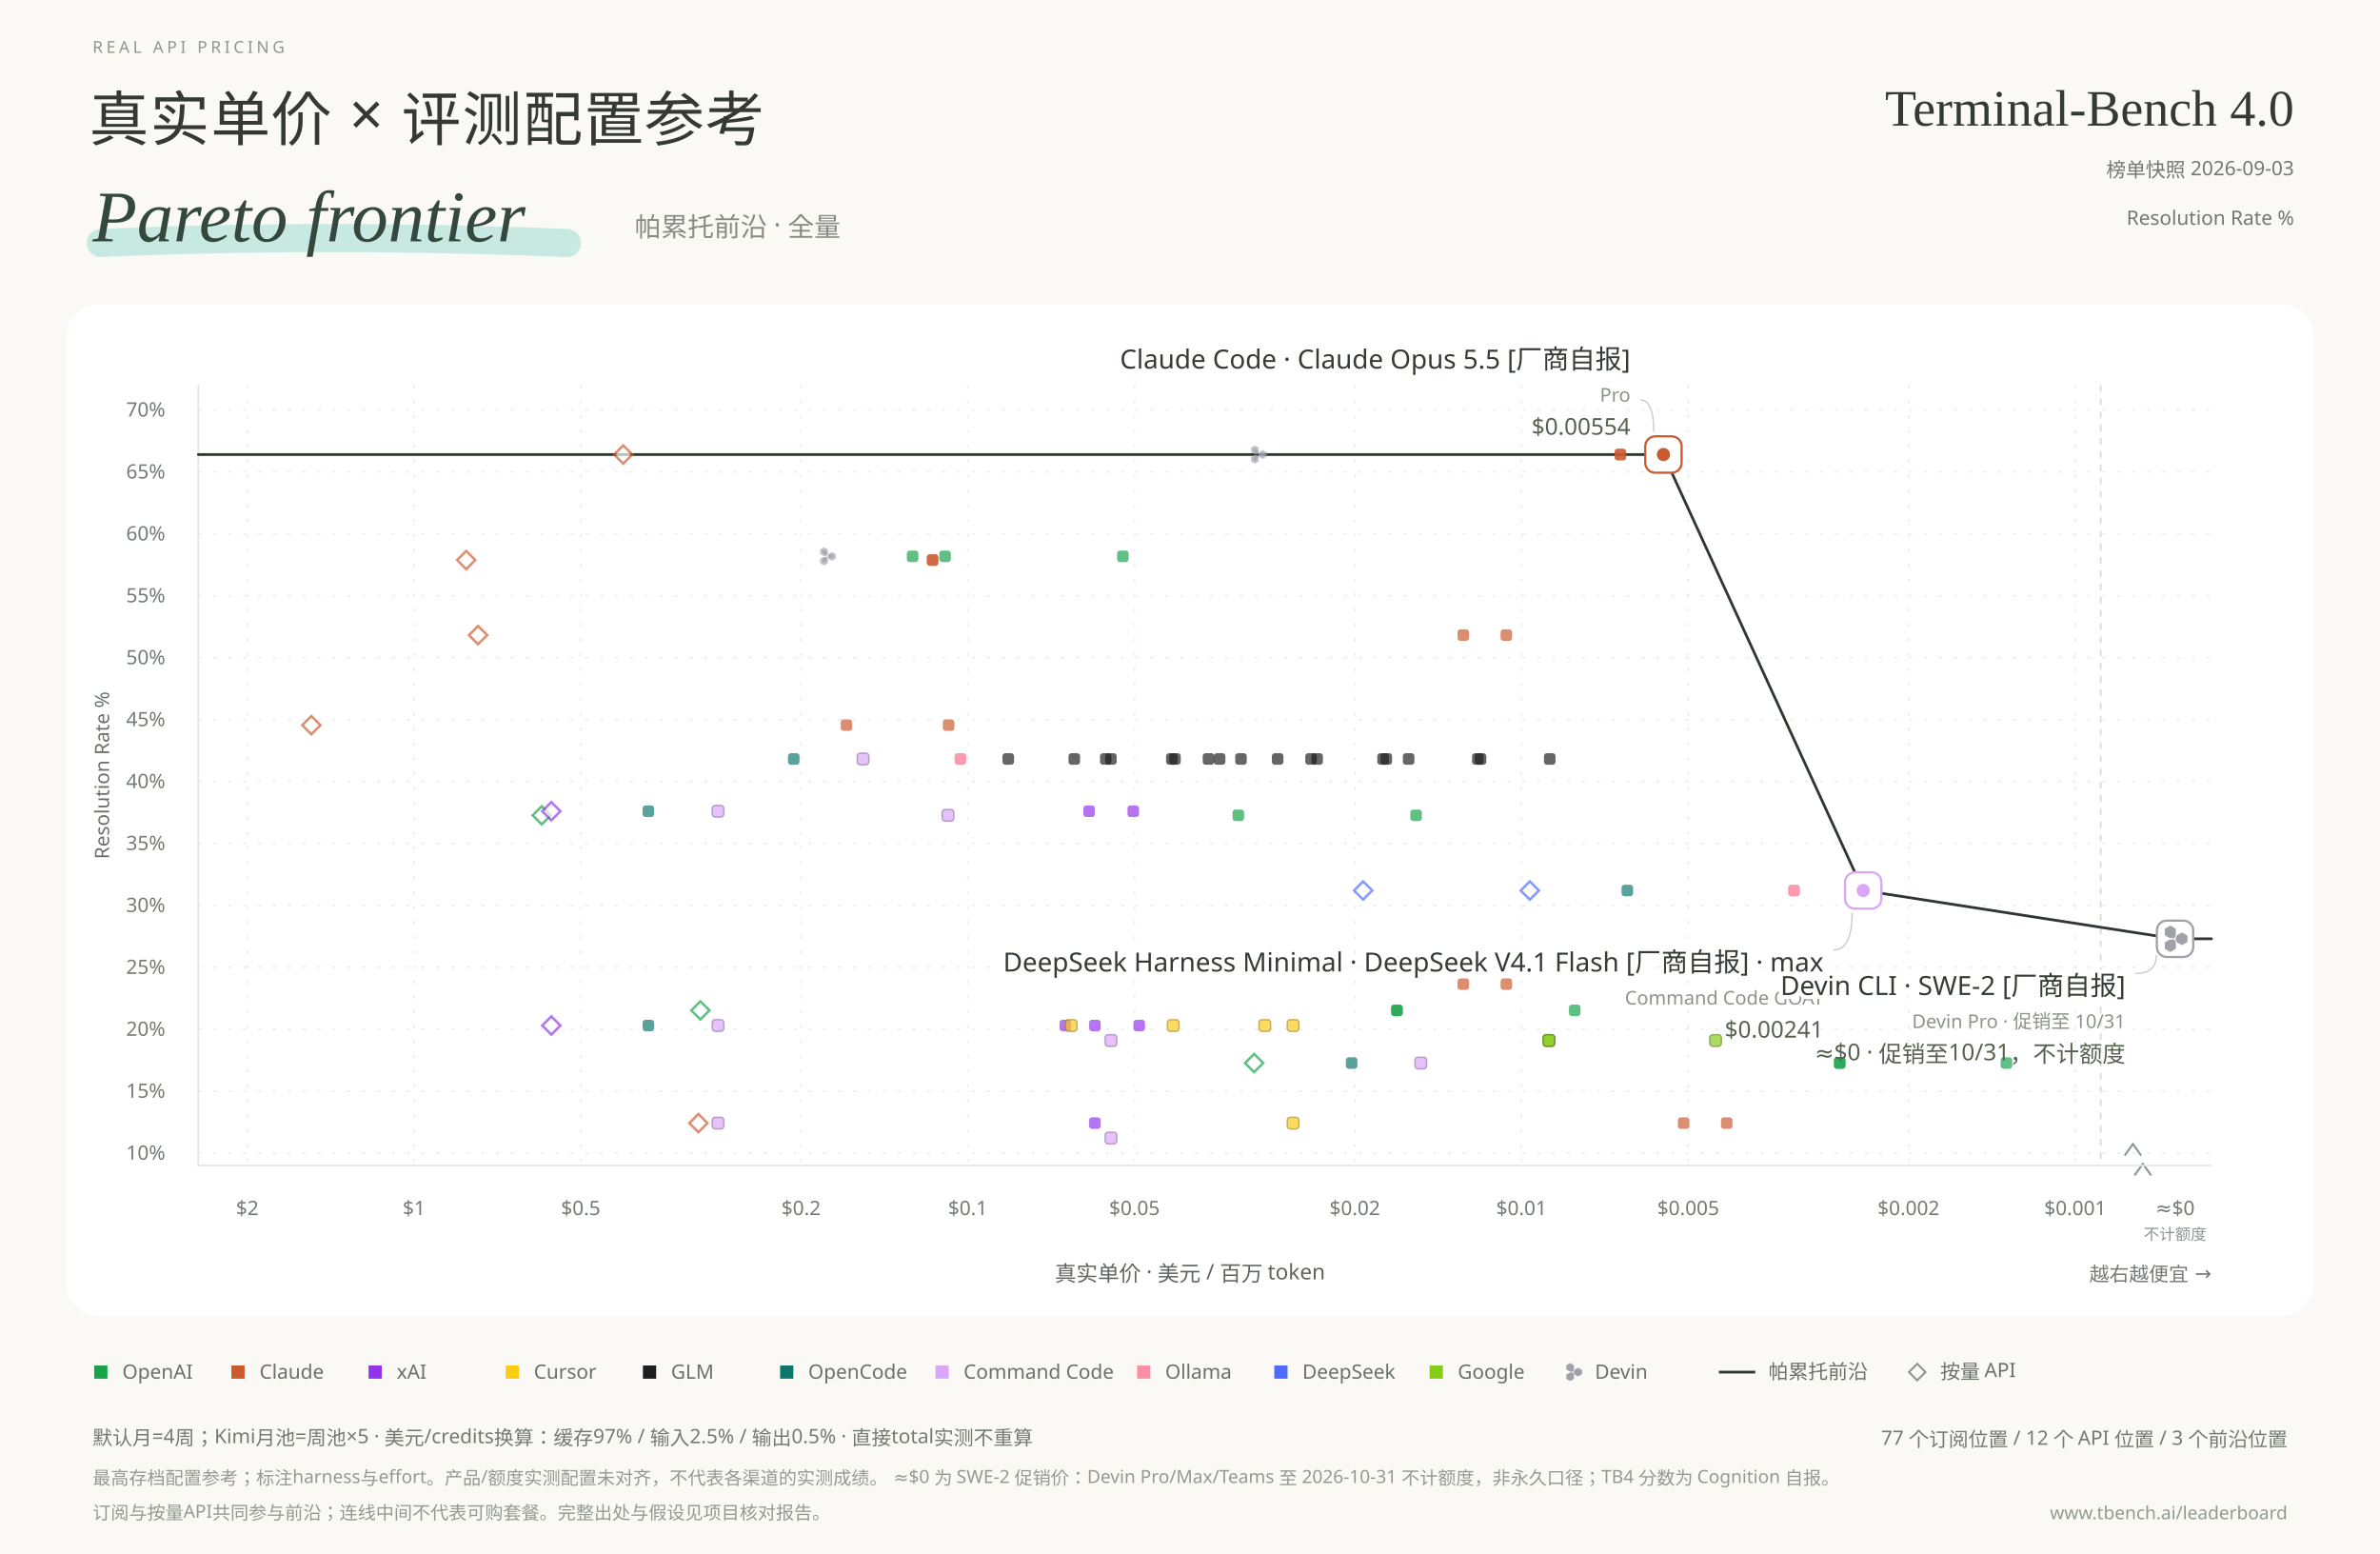
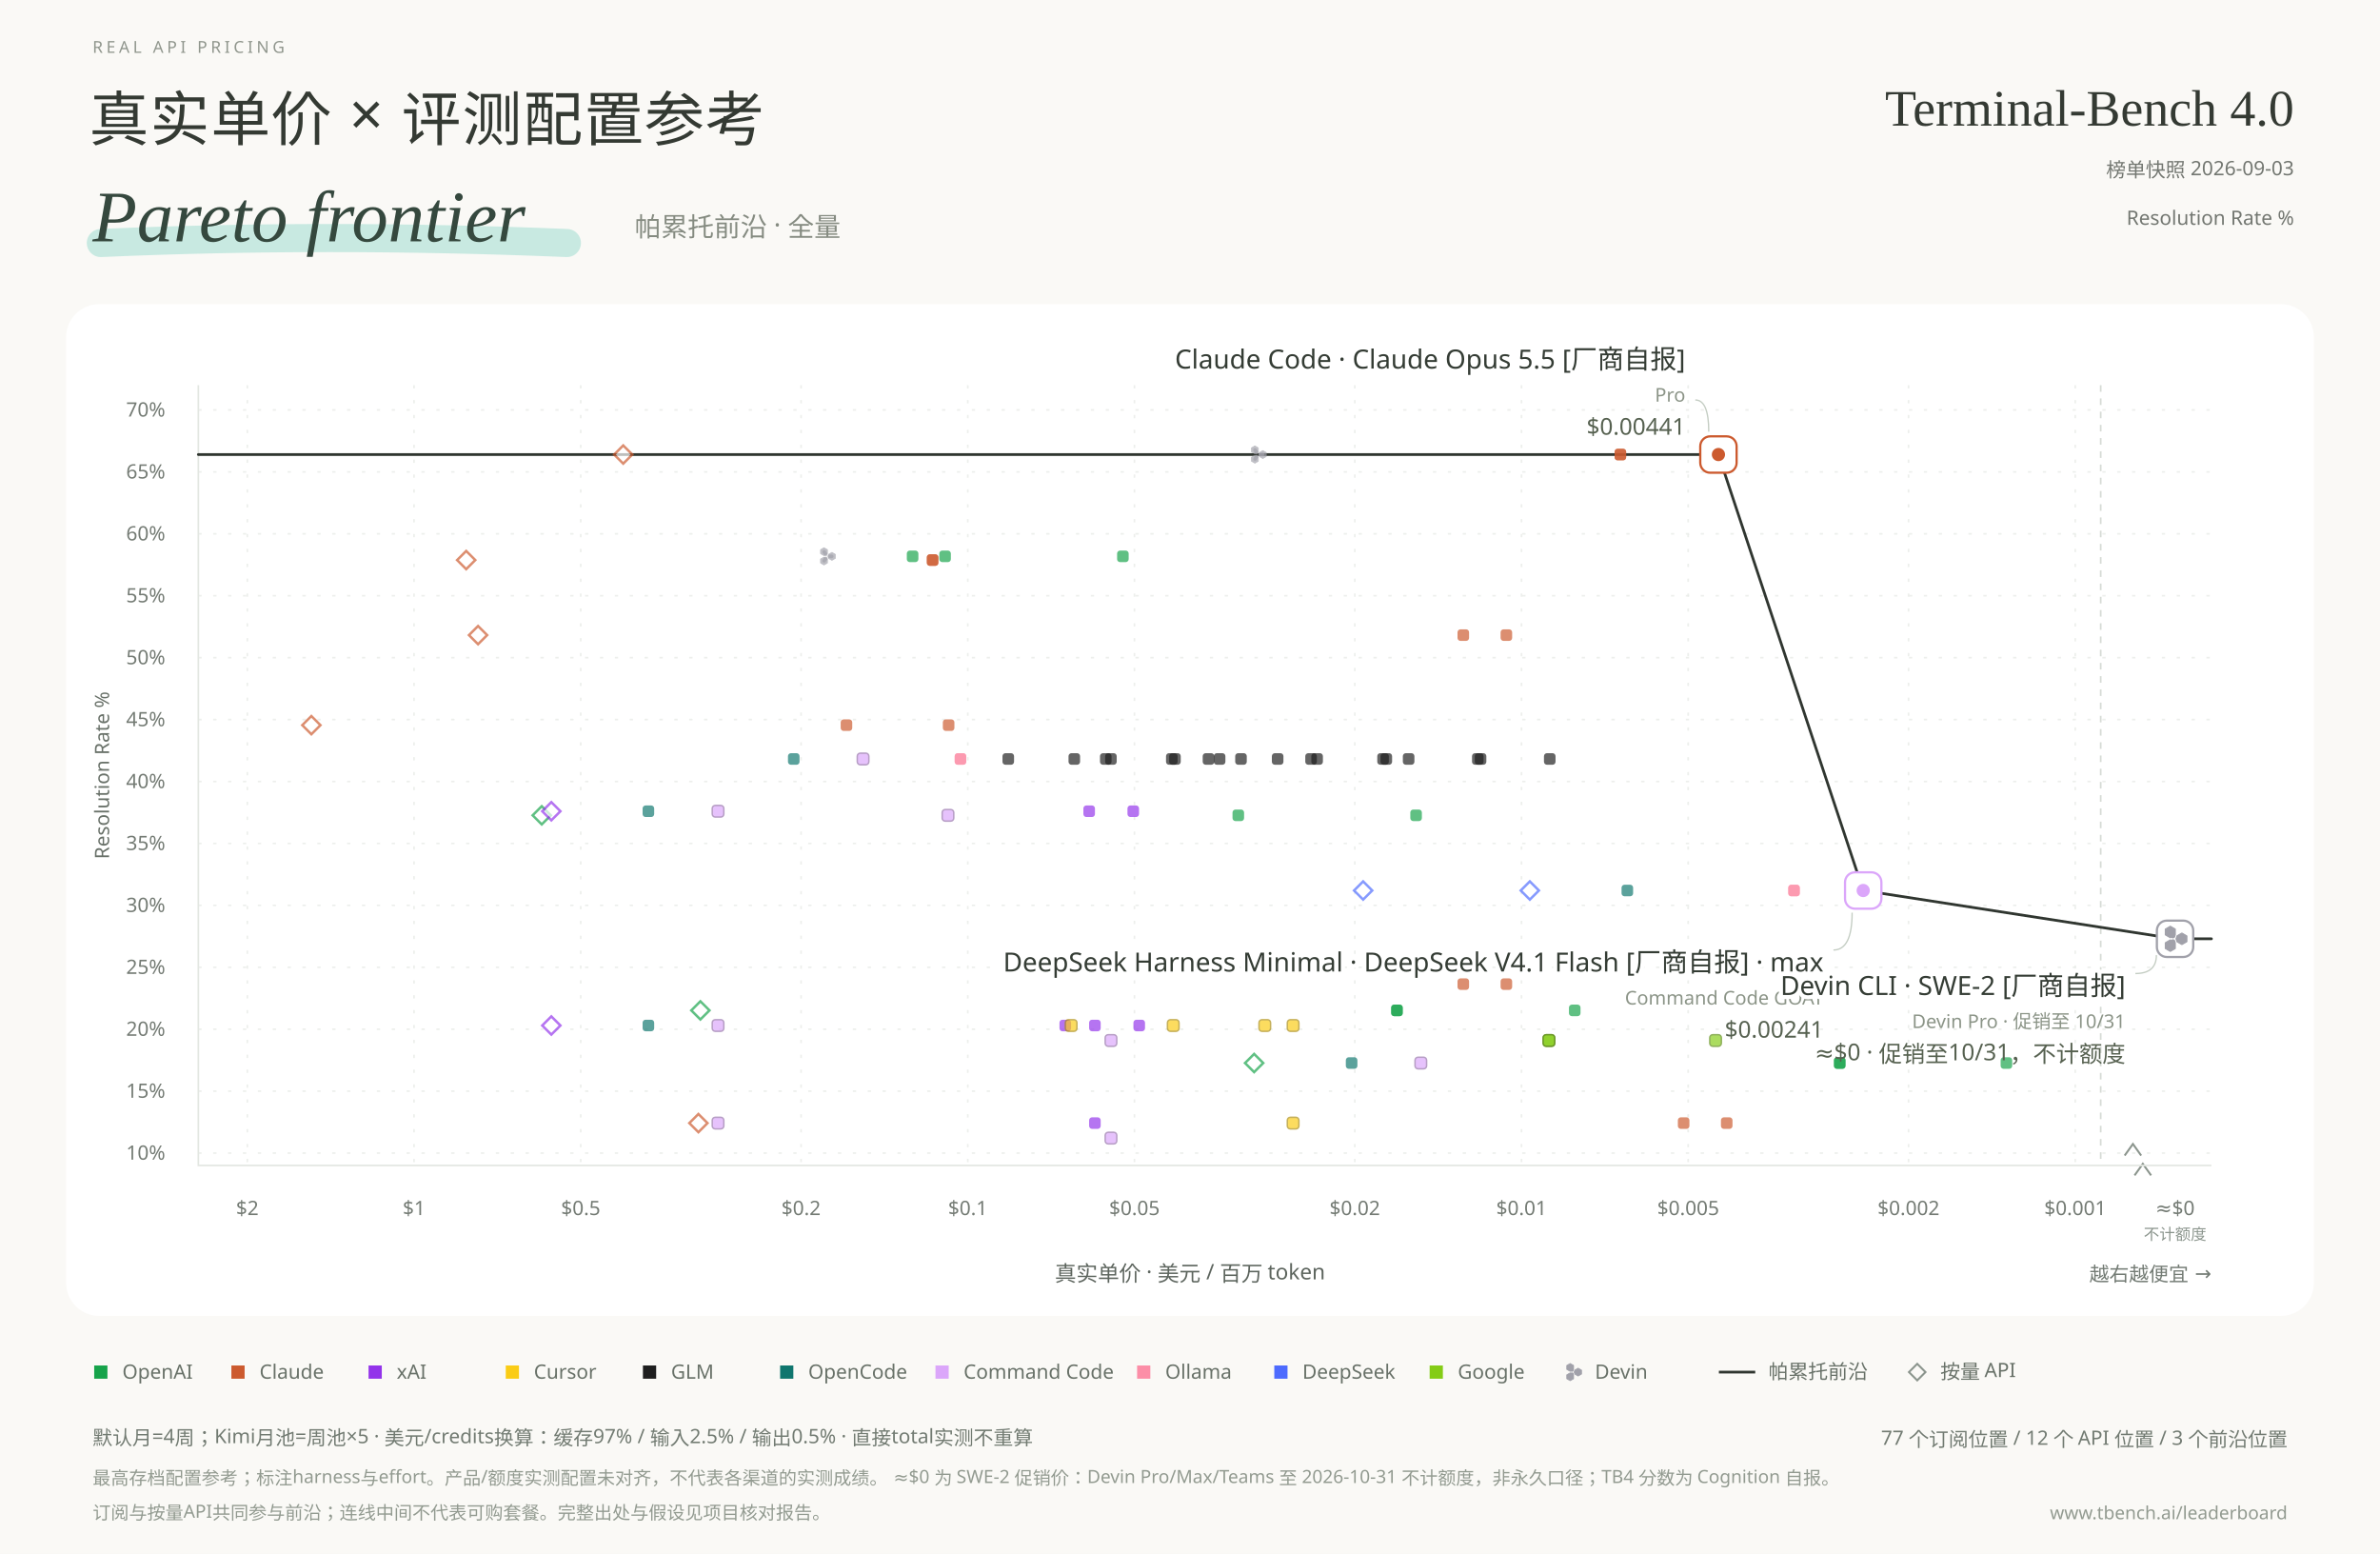
<svg xmlns="http://www.w3.org/2000/svg" width="1440" height="940" viewBox="0 0 1440 940" role="img" aria-labelledby="title desc">
  <style>text{font-family:"Microsoft YaHei","Segoe UI",sans-serif} .serif{font-family:"Times New Roman",serif} .number{font-family:"Segoe UI",sans-serif;font-variant-numeric:tabular-nums} .label-name{paint-order:stroke;stroke:#fff;stroke-width:5px;stroke-linejoin:round} .point:hover{opacity:1}</style>
  <rect width="1440" height="940" fill="#FAF9F6" />
  <text x="56.000" y="32.000" font-size="10" fill="#90968D" text-anchor="start" font-weight="400" letter-spacing="2.1">REAL API PRICING</text>
  <text x="54.000" y="85.000" font-size="36" fill="#343A33" text-anchor="start" font-weight="300" letter-spacing=".8">真实单价 × 评测配置参考</text>
  <path d="M61 147 Q197 141 343 147" stroke="#9FDDD0" stroke-width="17" stroke-linecap="round" opacity=".55" fill="none" />
  <text x="56.000" y="146.000" font-size="44" fill="#35483E" text-anchor="start" font-weight="400" class="serif" font-style="italic">Pareto frontier</text>
  <text x="384.000" y="143.000" font-size="16" fill="#858B81" text-anchor="start" font-weight="300">帕累托前沿 · 全量</text>
  <text x="1388.000" y="76.000" font-size="31" fill="#343A33" text-anchor="end" font-weight="400" class="serif">Terminal-Bench 4.0</text>
  <text x="1388.000" y="107.000" font-size="12" fill="#737771" text-anchor="end" font-weight="400">榜单快照  2026-09-03</text>
  <text x="1388.000" y="136.000" font-size="12" fill="#737771" text-anchor="end" font-weight="400">Resolution Rate %</text>
  <rect x="40" y="184" width="1360" height="612" rx="20" fill="#FFFFFF" />
  <path d="M1255.610 233V705" stroke="#E8EBE7" stroke-dasharray="2 7" opacity=".8" />
  <text x="1255.610" y="735.000" font-size="12" fill="#747B74" text-anchor="middle" font-weight="400" class="number">$0.001</text>
  <path d="M1154.754 233V705" stroke="#E8EBE7" stroke-dasharray="2 7" opacity=".8" />
  <text x="1154.754" y="735.000" font-size="12" fill="#747B74" text-anchor="middle" font-weight="400" class="number">$0.002</text>
  <path d="M1021.430 233V705" stroke="#E8EBE7" stroke-dasharray="2 7" opacity=".8" />
  <text x="1021.430" y="735.000" font-size="12" fill="#747B74" text-anchor="middle" font-weight="400" class="number">$0.005</text>
  <path d="M920.574 233V705" stroke="#E8EBE7" stroke-dasharray="2 7" opacity=".8" />
  <text x="920.574" y="735.000" font-size="12" fill="#747B74" text-anchor="middle" font-weight="400" class="number">$0.01</text>
  <path d="M819.719 233V705" stroke="#E8EBE7" stroke-dasharray="2 7" opacity=".8" />
  <text x="819.719" y="735.000" font-size="12" fill="#747B74" text-anchor="middle" font-weight="400" class="number">$0.02</text>
  <path d="M686.395 233V705" stroke="#E8EBE7" stroke-dasharray="2 7" opacity=".8" />
  <text x="686.395" y="735.000" font-size="12" fill="#747B74" text-anchor="middle" font-weight="400" class="number">$0.05</text>
  <path d="M585.539 233V705" stroke="#E8EBE7" stroke-dasharray="2 7" opacity=".8" />
  <text x="585.539" y="735.000" font-size="12" fill="#747B74" text-anchor="middle" font-weight="400" class="number">$0.1</text>
  <path d="M484.683 233V705" stroke="#E8EBE7" stroke-dasharray="2 7" opacity=".8" />
  <text x="484.683" y="735.000" font-size="12" fill="#747B74" text-anchor="middle" font-weight="400" class="number">$0.2</text>
  <path d="M351.359 233V705" stroke="#E8EBE7" stroke-dasharray="2 7" opacity=".8" />
  <text x="351.359" y="735.000" font-size="12" fill="#747B74" text-anchor="middle" font-weight="400" class="number">$0.5</text>
  <path d="M250.503 233V705" stroke="#E8EBE7" stroke-dasharray="2 7" opacity=".8" />
  <text x="250.503" y="735.000" font-size="12" fill="#747B74" text-anchor="middle" font-weight="400" class="number">$1</text>
  <path d="M149.647 233V705" stroke="#E8EBE7" stroke-dasharray="2 7" opacity=".8" />
  <text x="149.647" y="735.000" font-size="12" fill="#747B74" text-anchor="middle" font-weight="400" class="number">$2</text>
  <path d="M1271.010 233V705" stroke="#D6DBD5" stroke-dasharray="4 4" />
  <path d="M1285.505 699l5 -7 5 7M1291.505 711l5 -7 5 7" stroke="#8B958D" stroke-width="1.2" fill="none" />
  <text x="1316.000" y="735.000" font-size="12" fill="#747B74" text-anchor="middle" font-weight="400" class="number">≈$0</text>
  <text x="1316.000" y="750.000" font-size="9.5" fill="#8B958D" text-anchor="middle" font-weight="400">不计额度</text>
  <path d="M120 697.508H1338" stroke="#E8EBE7" stroke-dasharray="2 7" opacity=".8" />
  <text x="100.000" y="701.508" font-size="12" fill="#747B74" text-anchor="end" font-weight="400" class="number">10%</text>
  <path d="M120 660.048H1338" stroke="#E8EBE7" stroke-dasharray="2 7" opacity=".8" />
  <text x="100.000" y="664.048" font-size="12" fill="#747B74" text-anchor="end" font-weight="400" class="number">15%</text>
  <path d="M120 622.587H1338" stroke="#E8EBE7" stroke-dasharray="2 7" opacity=".8" />
  <text x="100.000" y="626.587" font-size="12" fill="#747B74" text-anchor="end" font-weight="400" class="number">20%</text>
  <path d="M120 585.127H1338" stroke="#E8EBE7" stroke-dasharray="2 7" opacity=".8" />
  <text x="100.000" y="589.127" font-size="12" fill="#747B74" text-anchor="end" font-weight="400" class="number">25%</text>
  <path d="M120 547.667H1338" stroke="#E8EBE7" stroke-dasharray="2 7" opacity=".8" />
  <text x="100.000" y="551.667" font-size="12" fill="#747B74" text-anchor="end" font-weight="400" class="number">30%</text>
  <path d="M120 510.206H1338" stroke="#E8EBE7" stroke-dasharray="2 7" opacity=".8" />
  <text x="100.000" y="514.206" font-size="12" fill="#747B74" text-anchor="end" font-weight="400" class="number">35%</text>
  <path d="M120 472.746H1338" stroke="#E8EBE7" stroke-dasharray="2 7" opacity=".8" />
  <text x="100.000" y="476.746" font-size="12" fill="#747B74" text-anchor="end" font-weight="400" class="number">40%</text>
  <path d="M120 435.286H1338" stroke="#E8EBE7" stroke-dasharray="2 7" opacity=".8" />
  <text x="100.000" y="439.286" font-size="12" fill="#747B74" text-anchor="end" font-weight="400" class="number">45%</text>
  <path d="M120 397.825H1338" stroke="#E8EBE7" stroke-dasharray="2 7" opacity=".8" />
  <text x="100.000" y="401.825" font-size="12" fill="#747B74" text-anchor="end" font-weight="400" class="number">50%</text>
  <path d="M120 360.365H1338" stroke="#E8EBE7" stroke-dasharray="2 7" opacity=".8" />
  <text x="100.000" y="364.365" font-size="12" fill="#747B74" text-anchor="end" font-weight="400" class="number">55%</text>
  <path d="M120 322.905H1338" stroke="#E8EBE7" stroke-dasharray="2 7" opacity=".8" />
  <text x="100.000" y="326.905" font-size="12" fill="#747B74" text-anchor="end" font-weight="400" class="number">60%</text>
  <path d="M120 285.444H1338" stroke="#E8EBE7" stroke-dasharray="2 7" opacity=".8" />
  <text x="100.000" y="289.444" font-size="12" fill="#747B74" text-anchor="end" font-weight="400" class="number">65%</text>
  <path d="M120 247.984H1338" stroke="#E8EBE7" stroke-dasharray="2 7" opacity=".8" />
  <text x="100.000" y="251.984" font-size="12" fill="#747B74" text-anchor="end" font-weight="400" class="number">70%</text>
  <path d="M120 233V705H1338" fill="none" stroke="#E3E7E2" />
  <text x="66.000" y="469.000" font-size="12" fill="#697169" text-anchor="middle" font-weight="400" transform="rotate(-90 66 469.0)">Resolution Rate %</text>
  <text x="720.000" y="775.000" font-size="13" fill="#5D655E" text-anchor="middle" font-weight="400">真实单价 · 美元 / 百万 token</text>
  <text x="1338.000" y="775.000" font-size="12" fill="#737B74" text-anchor="end" font-weight="400">越右越便宜 →</text>
-   <path id="frontier" d="M120.000,274.956 L1006.459,274.956 L1127.320,538.676 L1316.000,567.895 L1338.000,567.895" fill="none" stroke="#303630" stroke-width="1.65" stroke-linecap="round" stroke-linejoin="round" />
+   <path id="frontier" d="M120.000,274.956 L1039.727,274.956 L1127.320,538.676 L1316.000,567.895 L1338.000,567.895" fill="none" stroke="#303630" stroke-width="1.65" stroke-linecap="round" stroke-linejoin="round" />
  <g class="point" data-billing="subscription" data-frontier="false" data-price="0.032467532" data-score="37.27" data-x="749.221" data-y="493.199" transform="translate(749.221 493.199)">
    <rect x="-3.5" y="-3.5" width="7" height="7" rx="1.8" fill="#16A34A" opacity=".68" />
  </g>
  <g class="point" data-billing="subscription" data-frontier="false" data-price="0.015501473" data-score="37.27" data-x="856.793" data-y="493.199" transform="translate(856.793 493.199)">
    <rect x="-3.5" y="-3.5" width="7" height="7" rx="1.8" fill="#16A34A" opacity=".68" />
  </g>
  <g class="point" data-billing="subscription" data-frontier="false" data-price="0.0026627613" data-score="17.27" data-x="1113.109" data-y="643.041" transform="translate(1113.109 643.041)">
    <rect x="-3.5" y="-3.5" width="7" height="7" rx="1.8" fill="#16A34A" opacity=".68" />
  </g>
  <g class="point" data-billing="subscription" data-frontier="false" data-price="0.0026626904" data-score="17.27" data-x="1113.112" data-y="643.041" transform="translate(1113.112 643.041)">
    <rect x="-3.5" y="-3.5" width="7" height="7" rx="1.8" fill="#16A34A" opacity=".68" />
  </g>
  <g class="point" data-billing="subscription" data-frontier="false" data-price="0.0013313629" data-score="17.27" data-x="1213.966" data-y="643.041" transform="translate(1213.966 643.041)">
    <rect x="-3.5" y="-3.5" width="7" height="7" rx="1.8" fill="#16A34A" opacity=".68" />
  </g>
  <g class="point" data-billing="subscription" data-frontier="false" data-price="0.12578616" data-score="58.18" data-x="552.158" data-y="336.540" transform="translate(552.158 336.540)">
    <rect x="-3.5" y="-3.5" width="7" height="7" rx="1.8" fill="#16A34A" opacity=".68" />
  </g>
  <g class="point" data-billing="subscription" data-frontier="false" data-price="0.052465897" data-score="58.18" data-x="679.390" data-y="336.540" transform="translate(679.390 336.540)">
    <rect x="-3.5" y="-3.5" width="7" height="7" rx="1.8" fill="#16A34A" opacity=".68" />
  </g>
  <g class="point" data-billing="subscription" data-frontier="false" data-price="0.1793722" data-score="58.18" data-x="500.522" data-y="336.540" transform="translate(500.522 336.540)">
    <path d="M0.11,-1.63 L-1.97,-0.43 L-4.05,-1.63 L-4.05,-4.03 L-1.97,-5.23 L0.11,-4.03Z M0.11,4.03 L-1.97,5.23 L-4.05,4.03 L-4.05,1.63 L-1.97,0.43 L0.11,1.63Z M4.91,1.20 L2.83,2.40 L0.75,1.20 L0.75,-1.20 L2.83,-2.40 L4.91,-1.20Z" fill="#A1A1AA" opacity="0.68" stroke="#A1A1AA" stroke-width="0.43" stroke-linejoin="round" />
    <path d="M-0.89,-1.27 L-1.87,-2.69 M-0.89,1.27 L-1.87,2.69 M1.27,0.00 L2.69,0.00" stroke="#A1A1AA" stroke-width="2.16" stroke-linecap="round" opacity="0.68" fill="none" />
  </g>
  <g class="point" data-billing="subscription" data-frontier="false" data-price="0.029895366" data-score="66.4" data-x="761.230" data-y="274.956" transform="translate(761.230 274.956)">
    <path d="M0.11,-1.63 L-1.97,-0.43 L-4.05,-1.63 L-4.05,-4.03 L-1.97,-5.23 L0.11,-4.03Z M0.11,4.03 L-1.97,5.23 L-4.05,4.03 L-4.05,1.63 L-1.97,0.43 L0.11,1.63Z M4.91,1.20 L2.83,2.40 L0.75,1.20 L0.75,-1.20 L2.83,-2.40 L4.91,-1.20Z" fill="#A1A1AA" opacity="0.68" stroke="#A1A1AA" stroke-width="0.43" stroke-linejoin="round" />
    <path d="M-0.89,-1.27 L-1.87,-2.69 M-0.89,1.27 L-1.87,2.69 M1.27,0.00 L2.69,0.00" stroke="#A1A1AA" stroke-width="2.16" stroke-linecap="round" opacity="0.68" fill="none" />
  </g>
  <g class="point" data-billing="subscription" data-frontier="false" data-price="0.0089201249" data-score="19.09" data-x="937.202" data-y="629.405" transform="translate(937.202 629.405)">
    <rect x="-3.5" y="-3.5" width="7" height="7" rx="1.8" fill="#84CC16" opacity=".68" stroke="#5A8B0F" stroke-width=".9" />
  </g>
  <g class="point" data-billing="subscription" data-frontier="false" data-price="0.0089236948" data-score="19.09" data-x="937.144" data-y="629.405" transform="translate(937.144 629.405)">
    <rect x="-3.5" y="-3.5" width="7" height="7" rx="1.8" fill="#84CC16" opacity=".68" stroke="#5A8B0F" stroke-width=".9" />
  </g>
  <g class="point" data-billing="subscription" data-frontier="false" data-price="0.0044620705" data-score="19.09" data-x="1037.992" data-y="629.405" transform="translate(1037.992 629.405)">
    <rect x="-3.5" y="-3.5" width="7" height="7" rx="1.8" fill="#84CC16" opacity=".68" stroke="#5A8B0F" stroke-width=".9" />
  </g>
  <g class="point" data-billing="subscription" data-frontier="false" data-price="0.010649627" data-score="51.82" data-x="911.416" data-y="384.190" transform="translate(911.416 384.190)">
    <rect x="-3.5" y="-3.5" width="7" height="7" rx="1.8" fill="#CC5A2E" opacity=".68" />
  </g>
  <g class="point" data-billing="subscription" data-frontier="false" data-price="0.012738854" data-score="51.82" data-x="885.352" data-y="384.190" transform="translate(885.352 384.190)">
    <rect x="-3.5" y="-3.5" width="7" height="7" rx="1.8" fill="#CC5A2E" opacity=".68" />
  </g>
  <g class="point" data-billing="subscription" data-frontier="false" data-price="0.11574074" data-score="57.88" data-x="564.269" data-y="338.788" transform="translate(564.269 338.788)">
    <rect x="-3.5" y="-3.5" width="7" height="7" rx="1.8" fill="#CC5A2E" opacity=".68" />
  </g>
  <g class="point" data-billing="subscription" data-frontier="false" data-price="0.0066291018" data-score="66.4" data-x="980.393" data-y="274.956" transform="translate(980.393 274.956)">
    <rect x="-3.5" y="-3.5" width="7" height="7" rx="1.8" fill="#CC5A2E" opacity=".68" />
  </g>
+   <g class="point" data-billing="subscription" data-frontier="true" data-price="0.0044091711" data-score="66.4" data-x="1039.727" data-y="274.956" transform="translate(1039.727 274.956)">
+     <rect x="-11" y="-11" width="22" height="22" rx="6" fill="#FFF" stroke="#CC5A2E" stroke-width="1.35" />
+     <circle r="4" fill="#CC5A2E" />
+   </g>
  <g class="point" data-billing="subscription" data-frontier="false" data-price="0.058939096" data-score="20.3" data-x="662.462" data-y="620.340" transform="translate(662.462 620.340)">
    <rect x="-3.5" y="-3.5" width="7" height="7" rx="1.8" fill="#9333EA" opacity=".68" />
  </g>
  <g class="point" data-billing="subscription" data-frontier="false" data-price="0.049019608" data-score="20.3" data-x="689.276" data-y="620.340" transform="translate(689.276 620.340)">
    <rect x="-3.5" y="-3.5" width="7" height="7" rx="1.8" fill="#9333EA" opacity=".68" />
  </g>
  <g class="point" data-billing="subscription" data-frontier="false" data-price="0.066666667" data-score="20.3" data-x="644.536" data-y="620.340" transform="translate(644.536 620.340)">
    <rect x="-3.5" y="-3.5" width="7" height="7" rx="1.8" fill="#9333EA" opacity=".68" />
  </g>
  <g class="point" data-billing="subscription" data-frontier="false" data-price="0.060362173" data-score="37.6" data-x="658.990" data-y="490.727" transform="translate(658.990 490.727)">
    <rect x="-3.5" y="-3.5" width="7" height="7" rx="1.8" fill="#9333EA" opacity=".68" />
  </g>
  <g class="point" data-billing="subscription" data-frontier="false" data-price="0.050251256" data-score="37.6" data-x="685.665" data-y="490.727" transform="translate(685.665 490.727)">
    <rect x="-3.5" y="-3.5" width="7" height="7" rx="1.8" fill="#9333EA" opacity=".68" />
  </g>
  <g class="point" data-billing="subscription" data-frontier="false" data-price="0.025849813" data-score="20.3" data-x="782.386" data-y="620.340" transform="translate(782.386 620.340)">
    <rect x="-3.5" y="-3.5" width="7" height="7" rx="1.8" fill="#FACC15" opacity=".68" stroke="#AA8B0E" stroke-width=".9" />
  </g>
  <g class="point" data-billing="subscription" data-frontier="false" data-price="0.065061809" data-score="20.3" data-x="648.081" data-y="620.340" transform="translate(648.081 620.340)">
    <rect x="-3.5" y="-3.5" width="7" height="7" rx="1.8" fill="#FACC15" opacity=".68" stroke="#AA8B0E" stroke-width=".9" />
  </g>
  <g class="point" data-billing="subscription" data-frontier="false" data-price="0.042553191" data-score="20.3" data-x="709.860" data-y="620.340" transform="translate(709.860 620.340)">
    <rect x="-3.5" y="-3.5" width="7" height="7" rx="1.8" fill="#FACC15" opacity=".68" stroke="#AA8B0E" stroke-width=".9" />
  </g>
  <g class="point" data-billing="subscription" data-frontier="false" data-price="0.029081039" data-score="20.3" data-x="765.249" data-y="620.340" transform="translate(765.249 620.340)">
    <rect x="-3.5" y="-3.5" width="7" height="7" rx="1.8" fill="#FACC15" opacity=".68" stroke="#AA8B0E" stroke-width=".9" />
  </g>
  <g class="point" data-billing="subscription" data-frontier="false" data-price="0.084502269" data-score="41.82" data-x="610.041" data-y="459.110" transform="translate(610.041 459.110)">
    <rect x="-3.5" y="-3.5" width="7" height="7" rx="1.8" fill="#1E1E1E" opacity=".68" />
  </g>
  <g class="point" data-billing="subscription" data-frontier="false" data-price="0.056334846" data-score="41.82" data-x="669.037" data-y="459.110" transform="translate(669.037 459.110)">
    <rect x="-3.5" y="-3.5" width="7" height="7" rx="1.8" fill="#1E1E1E" opacity=".68" />
  </g>
  <g class="point" data-billing="subscription" data-frontier="false" data-price="0.042251135" data-score="41.82" data-x="710.896" data-y="459.110" transform="translate(710.896 459.110)">
    <rect x="-3.5" y="-3.5" width="7" height="7" rx="1.8" fill="#1E1E1E" opacity=".68" />
  </g>
  <g class="point" data-billing="subscription" data-frontier="false" data-price="0.035089925" data-score="41.82" data-x="737.919" data-y="459.110" transform="translate(737.919 459.110)">
    <rect x="-3.5" y="-3.5" width="7" height="7" rx="1.8" fill="#1E1E1E" opacity=".68" />
  </g>
  <g class="point" data-billing="subscription" data-frontier="false" data-price="0.023393284" data-score="41.82" data-x="796.916" data-y="459.110" transform="translate(796.916 459.110)">
    <rect x="-3.5" y="-3.5" width="7" height="7" rx="1.8" fill="#1E1E1E" opacity=".68" />
  </g>
  <g class="point" data-billing="subscription" data-frontier="false" data-price="0.017544963" data-score="41.82" data-x="838.775" data-y="459.110" transform="translate(838.775 459.110)">
    <rect x="-3.5" y="-3.5" width="7" height="7" rx="1.8" fill="#1E1E1E" opacity=".68" />
  </g>
  <g class="point" data-billing="subscription" data-frontier="false" data-price="0.064212177" data-score="41.82" data-x="649.994" data-y="459.110" transform="translate(649.994 459.110)">
    <rect x="-3.5" y="-3.5" width="7" height="7" rx="1.8" fill="#1E1E1E" opacity=".68" />
  </g>
  <g class="point" data-billing="subscription" data-frontier="false" data-price="0.042808118" data-score="41.82" data-x="708.991" data-y="459.110" transform="translate(708.991 459.110)">
    <rect x="-3.5" y="-3.5" width="7" height="7" rx="1.8" fill="#1E1E1E" opacity=".68" />
  </g>
  <g class="point" data-billing="subscription" data-frontier="false" data-price="0.032106088" data-score="41.82" data-x="750.850" data-y="459.110" transform="translate(750.850 459.110)">
    <rect x="-3.5" y="-3.5" width="7" height="7" rx="1.8" fill="#1E1E1E" opacity=".68" />
  </g>
  <g class="point" data-billing="subscription" data-frontier="false" data-price="0.01778367" data-score="41.82" data-x="836.808" data-y="459.110" transform="translate(836.808 459.110)">
    <rect x="-3.5" y="-3.5" width="7" height="7" rx="1.8" fill="#1E1E1E" opacity=".68" />
  </g>
  <g class="point" data-billing="subscription" data-frontier="false" data-price="0.01185578" data-score="41.82" data-x="895.805" data-y="459.110" transform="translate(895.805 459.110)">
    <rect x="-3.5" y="-3.5" width="7" height="7" rx="1.8" fill="#1E1E1E" opacity=".68" />
  </g>
  <g class="point" data-billing="subscription" data-frontier="false" data-price="0.0088918349" data-score="41.82" data-x="937.664" data-y="459.110" transform="translate(937.664 459.110)">
    <rect x="-3.5" y="-3.5" width="7" height="7" rx="1.8" fill="#1E1E1E" opacity=".68" />
  </g>
  <g class="point" data-billing="subscription" data-frontier="false" data-price="0.055141311" data-score="41.82" data-x="672.153" data-y="459.110" transform="translate(672.153 459.110)">
    <rect x="-3.5" y="-3.5" width="7" height="7" rx="1.8" fill="#1E1E1E" opacity=".68" />
  </g>
  <g class="point" data-billing="subscription" data-frontier="false" data-price="0.036752379" data-score="41.82" data-x="731.184" data-y="459.110" transform="translate(731.184 459.110)">
    <rect x="-3.5" y="-3.5" width="7" height="7" rx="1.8" fill="#1E1E1E" opacity=".68" />
  </g>
  <g class="point" data-billing="subscription" data-frontier="false" data-price="0.027565877" data-score="41.82" data-x="773.034" data-y="459.110" transform="translate(773.034 459.110)">
    <rect x="-3.5" y="-3.5" width="7" height="7" rx="1.8" fill="#1E1E1E" opacity=".68" />
  </g>
  <g class="point" data-billing="subscription" data-frontier="false" data-price="0.023990051" data-score="41.82" data-x="793.250" data-y="459.110" transform="translate(793.250 459.110)">
    <rect x="-3.5" y="-3.5" width="7" height="7" rx="1.8" fill="#1E1E1E" opacity=".68" />
  </g>
  <g class="point" data-billing="subscription" data-frontier="false" data-price="0.015989671" data-score="41.82" data-x="852.281" data-y="459.110" transform="translate(852.281 459.110)">
    <rect x="-3.5" y="-3.5" width="7" height="7" rx="1.8" fill="#1E1E1E" opacity=".68" />
  </g>
  <g class="point" data-billing="subscription" data-frontier="false" data-price="0.011992946" data-score="41.82" data-x="894.131" data-y="459.110" transform="translate(894.131 459.110)">
    <rect x="-3.5" y="-3.5" width="7" height="7" rx="1.8" fill="#1E1E1E" opacity=".68" />
  </g>
  <g class="point" data-billing="subscription" data-frontier="false" data-price="0.37735849" data-score="20.3" data-x="392.306" data-y="620.340" transform="translate(392.306 620.340)">
    <rect x="-3.5" y="-3.5" width="7" height="7" rx="1.8" fill="#0F766E" opacity=".68" />
  </g>
  <g class="point" data-billing="subscription" data-frontier="false" data-price="0.37735849" data-score="37.6" data-x="392.306" data-y="490.727" transform="translate(392.306 490.727)">
    <rect x="-3.5" y="-3.5" width="7" height="7" rx="1.8" fill="#0F766E" opacity=".68" />
  </g>
  <g class="point" data-billing="subscription" data-frontier="false" data-price="0.020267531" data-score="17.27" data-x="817.785" data-y="643.041" transform="translate(817.785 643.041)">
    <rect x="-3.5" y="-3.5" width="7" height="7" rx="1.8" fill="#0F766E" opacity=".68" />
  </g>
  <g class="point" data-billing="subscription" data-frontier="false" data-price="0.20618557" data-score="41.82" data-x="480.251" data-y="459.110" transform="translate(480.251 459.110)">
    <rect x="-3.5" y="-3.5" width="7" height="7" rx="1.8" fill="#0F766E" opacity=".68" />
  </g>
  <g class="point" data-billing="subscription" data-frontier="false" data-price="0.0064399794" data-score="31.2" data-x="984.605" data-y="538.676" transform="translate(984.605 538.676)">
    <rect x="-3.5" y="-3.5" width="7" height="7" rx="1.8" fill="#0F766E" opacity=".68" />
  </g>
  <g class="point" data-billing="subscription" data-frontier="false" data-price="0.10857763" data-score="37.27" data-x="573.565" data-y="493.199" transform="translate(573.565 493.199)">
    <rect x="-3.5" y="-3.5" width="7" height="7" rx="1.8" fill="#DBA6FA" opacity=".68" stroke="#9571AA" stroke-width=".9" />
  </g>
  <g class="point" data-billing="subscription" data-frontier="true" data-price="0.0024149923" data-score="31.2" data-x="1127.320" data-y="538.676" transform="translate(1127.320 538.676)">
    <rect x="-11" y="-11" width="22" height="22" rx="6" fill="#FFF" stroke="#DBA6FA" stroke-width="1.35" />
    <circle r="4" fill="#DBA6FA" />
  </g>
  <g class="point" data-billing="subscription" data-frontier="false" data-price="0.055126792" data-score="19.09" data-x="672.192" data-y="629.405" transform="translate(672.192 629.405)">
    <rect x="-3.5" y="-3.5" width="7" height="7" rx="1.8" fill="#DBA6FA" opacity=".68" stroke="#9571AA" stroke-width=".9" />
  </g>
  <g class="point" data-billing="subscription" data-frontier="false" data-price="0.015199878" data-score="17.27" data-x="859.652" data-y="643.041" transform="translate(859.652 643.041)">
    <rect x="-3.5" y="-3.5" width="7" height="7" rx="1.8" fill="#DBA6FA" opacity=".68" stroke="#9571AA" stroke-width=".9" />
  </g>
  <g class="point" data-billing="subscription" data-frontier="false" data-price="0.28248588" data-score="37.6" data-x="434.439" data-y="490.727" transform="translate(434.439 490.727)">
    <rect x="-3.5" y="-3.5" width="7" height="7" rx="1.8" fill="#DBA6FA" opacity=".68" stroke="#9571AA" stroke-width=".9" />
  </g>
  <g class="point" data-billing="subscription" data-frontier="false" data-price="0.15455951" data-score="41.82" data-x="522.185" data-y="459.110" transform="translate(522.185 459.110)">
    <rect x="-3.5" y="-3.5" width="7" height="7" rx="1.8" fill="#DBA6FA" opacity=".68" stroke="#9571AA" stroke-width=".9" />
  </g>
  <g class="point" data-billing="subscription" data-frontier="false" data-price="0.28248588" data-score="12.42" data-x="434.439" data-y="679.377" transform="translate(434.439 679.377)">
    <rect x="-3.5" y="-3.5" width="7" height="7" rx="1.8" fill="#DBA6FA" opacity=".68" stroke="#9571AA" stroke-width=".9" />
  </g>
  <g class="point" data-billing="subscription" data-frontier="false" data-price="0.28248588" data-score="20.3" data-x="434.439" data-y="620.340" transform="translate(434.439 620.340)">
    <rect x="-3.5" y="-3.5" width="7" height="7" rx="1.8" fill="#DBA6FA" opacity=".68" stroke="#9571AA" stroke-width=".9" />
  </g>
  <g class="point" data-billing="subscription" data-frontier="false" data-price="0.055126792" data-score="11.21" data-x="672.192" data-y="688.443" transform="translate(672.192 688.443)">
    <rect x="-3.5" y="-3.5" width="7" height="7" rx="1.8" fill="#DBA6FA" opacity=".68" stroke="#9571AA" stroke-width=".9" />
  </g>
  <g class="point" data-billing="subscription" data-frontier="false" data-price="0.0032199897" data-score="31.2" data-x="1085.461" data-y="538.676" transform="translate(1085.461 538.676)">
    <rect x="-3.5" y="-3.5" width="7" height="7" rx="1.8" fill="#FC8EA7" opacity=".68" />
  </g>
  <g class="point" data-billing="subscription" data-frontier="false" data-price="0.10309278" data-score="41.82" data-x="581.107" data-y="459.110" transform="translate(581.107 459.110)">
    <rect x="-3.5" y="-3.5" width="7" height="7" rx="1.8" fill="#FC8EA7" opacity=".68" />
  </g>
  <g class="point" data-billing="subscription" data-frontier="false" data-price="0.0032200001" data-score="31.2" data-x="1085.460" data-y="538.676" transform="translate(1085.460 538.676)">
    <rect x="-3.5" y="-3.5" width="7" height="7" rx="1.8" fill="#FC8EA7" opacity=".68" />
  </g>
  <g class="point" data-billing="subscription" data-frontier="false" data-price="0.10307153" data-score="41.82" data-x="581.137" data-y="459.110" transform="translate(581.137 459.110)">
    <rect x="-3.5" y="-3.5" width="7" height="7" rx="1.8" fill="#FC8EA7" opacity=".68" />
  </g>
  <g class="point" data-billing="subscription" data-frontier="false" data-price="0.016785564" data-score="21.52" data-x="845.213" data-y="611.199" transform="translate(845.213 611.199)">
    <rect x="-3.5" y="-3.5" width="7" height="7" rx="1.8" fill="#16A34A" opacity=".68" />
  </g>
  <g class="point" data-billing="subscription" data-frontier="false" data-price="0.016785846" data-score="21.52" data-x="845.210" data-y="611.199" transform="translate(845.210 611.199)">
    <rect x="-3.5" y="-3.5" width="7" height="7" rx="1.8" fill="#16A34A" opacity=".68" />
  </g>
  <g class="point" data-billing="subscription" data-frontier="false" data-price="0.0080143617" data-score="21.52" data-x="952.782" data-y="611.199" transform="translate(952.782 611.199)">
    <rect x="-3.5" y="-3.5" width="7" height="7" rx="1.8" fill="#16A34A" opacity=".68" />
  </g>
  <g class="point" data-billing="subscription" data-frontier="false" data-price="0.0042598509" data-score="12.42" data-x="1044.740" data-y="679.377" transform="translate(1044.740 679.377)">
    <rect x="-3.5" y="-3.5" width="7" height="7" rx="1.8" fill="#CC5A2E" opacity=".68" />
  </g>
  <g class="point" data-billing="subscription" data-frontier="false" data-price="0.010649627" data-score="23.64" data-x="911.416" data-y="595.316" transform="translate(911.416 595.316)">
    <rect x="-3.5" y="-3.5" width="7" height="7" rx="1.8" fill="#CC5A2E" opacity=".68" />
  </g>
  <g class="point" data-billing="subscription" data-frontier="false" data-price="0.0050955414" data-score="12.42" data-x="1018.676" data-y="679.377" transform="translate(1018.676 679.377)">
    <rect x="-3.5" y="-3.5" width="7" height="7" rx="1.8" fill="#CC5A2E" opacity=".68" />
  </g>
  <g class="point" data-billing="subscription" data-frontier="false" data-price="0.012738854" data-score="23.64" data-x="885.352" data-y="595.316" transform="translate(885.352 595.316)">
    <rect x="-3.5" y="-3.5" width="7" height="7" rx="1.8" fill="#CC5A2E" opacity=".68" />
  </g>
  <g class="point" data-billing="subscription" data-frontier="false" data-price="0.16560404" data-score="44.55" data-x="512.142" data-y="438.657" transform="translate(512.142 438.657)">
    <rect x="-3.5" y="-3.5" width="7" height="7" rx="1.8" fill="#CC5A2E" opacity=".68" />
  </g>
  <g class="point" data-billing="subscription" data-frontier="false" data-price="0.1082837" data-score="44.55" data-x="573.959" data-y="438.657" transform="translate(573.959 438.657)">
    <rect x="-3.5" y="-3.5" width="7" height="7" rx="1.8" fill="#CC5A2E" opacity=".68" />
  </g>
  <g class="point" data-billing="subscription" data-frontier="false" data-price="0.11575414" data-score="57.88" data-x="564.252" data-y="338.788" transform="translate(564.252 338.788)">
    <rect x="-3.5" y="-3.5" width="7" height="7" rx="1.8" fill="#CC5A2E" opacity=".68" />
-   </g>
-   <g class="point" data-billing="subscription" data-frontier="true" data-price="0.0055418549" data-score="66.4" data-x="1006.459" data-y="274.956" transform="translate(1006.459 274.956)">
-     <rect x="-11" y="-11" width="22" height="22" rx="6" fill="#FFF" stroke="#CC5A2E" stroke-width="1.35" />
-     <circle r="4" fill="#CC5A2E" />
  </g>
  <g class="point" data-billing="subscription" data-frontier="false" data-price="0.0066290139" data-score="66.4" data-x="980.395" data-y="274.956" transform="translate(980.395 274.956)">
    <rect x="-3.5" y="-3.5" width="7" height="7" rx="1.8" fill="#CC5A2E" opacity=".68" />
  </g>
  <g class="point" data-billing="subscription" data-frontier="false" data-price="0.10989011" data-score="58.18" data-x="571.816" data-y="336.540" transform="translate(571.816 336.540)">
    <rect x="-3.5" y="-3.5" width="7" height="7" rx="1.8" fill="#16A34A" opacity=".68" />
  </g>
  <g class="point" data-billing="subscription" data-frontier="false" data-price="0.025849813" data-score="12.42" data-x="782.386" data-y="679.377" transform="translate(782.386 679.377)">
    <rect x="-3.5" y="-3.5" width="7" height="7" rx="1.8" fill="#FACC15" opacity=".68" stroke="#AA8B0E" stroke-width=".9" />
  </g>
  <g class="point" data-billing="subscription" data-frontier="false" data-price="0.058939096" data-score="12.42" data-x="662.462" data-y="679.377" transform="translate(662.462 679.377)">
    <rect x="-3.5" y="-3.5" width="7" height="7" rx="1.8" fill="#9333EA" opacity=".68" />
  </g>
  <g class="point" data-billing="subscription" data-frontier="true" data-price="0.0" data-score="27.3" data-x="1316.000" data-y="567.895" transform="translate(1316.000 567.895)">
    <rect x="-11" y="-11" width="22" height="22" rx="6" fill="#FFF" stroke="#A1A1AA" stroke-width="1.35" />
    <path d="M0.16,-2.38 L-2.87,-0.63 L-5.90,-2.38 L-5.90,-5.88 L-2.87,-7.63 L0.16,-5.88Z M0.16,5.88 L-2.87,7.63 L-5.90,5.88 L-5.90,2.38 L-2.87,0.63 L0.16,2.38Z M7.16,1.75 L4.13,3.50 L1.10,1.75 L1.10,-1.75 L4.13,-3.50 L7.16,-1.75Z" fill="#A1A1AA" opacity="1.0" stroke="#A1A1AA" stroke-width="0.63" stroke-linejoin="round" />
    <path d="M-1.29,-1.86 L-2.73,-3.92 M-1.29,1.86 L-2.73,3.92 M1.86,0.00 L3.92,0.00" stroke="#A1A1AA" stroke-width="3.15" stroke-linecap="round" opacity="1.0" fill="none" />
  </g>
  <g class="point" data-billing="metered" data-frontier="false" data-price="0.00966" data-score="31.2" data-x="925.608" data-y="538.676" transform="translate(925.608 538.676)">
    <path d="M0 -5.5L5.5 0 0 5.5 -5.5 0Z" fill="white" stroke="#4D6BFE" stroke-width="1.5" opacity=".68" />
  </g>
  <g class="point" data-billing="metered" data-frontier="false" data-price="0.01932" data-score="31.2" data-x="824.752" data-y="538.676" transform="translate(824.752 538.676)">
    <path d="M0 -5.5L5.5 0 0 5.5 -5.5 0Z" fill="white" stroke="#4D6BFE" stroke-width="1.5" opacity=".68" />
  </g>
  <g class="point" data-billing="metered" data-frontier="false" data-price="0.588" data-score="37.27" data-x="327.770" data-y="493.199" transform="translate(327.770 493.199)">
    <path d="M0 -5.5L5.5 0 0 5.5 -5.5 0Z" fill="white" stroke="#16A34A" stroke-width="1.5" opacity=".68" />
  </g>
  <g class="point" data-billing="metered" data-frontier="false" data-price="0.565" data-score="20.3" data-x="333.576" data-y="620.340" transform="translate(333.576 620.340)">
    <path d="M0 -5.5L5.5 0 0 5.5 -5.5 0Z" fill="white" stroke="#9333EA" stroke-width="1.5" opacity=".68" />
  </g>
  <g class="point" data-billing="metered" data-frontier="false" data-price="0.565" data-score="37.6" data-x="333.576" data-y="490.727" transform="translate(333.576 490.727)">
    <path d="M0 -5.5L5.5 0 0 5.5 -5.5 0Z" fill="white" stroke="#9333EA" stroke-width="1.5" opacity=".68" />
  </g>
  <g class="point" data-billing="metered" data-frontier="false" data-price="0.76625" data-score="51.82" data-x="289.243" data-y="384.190" transform="translate(289.243 384.190)">
    <path d="M0 -5.5L5.5 0 0 5.5 -5.5 0Z" fill="white" stroke="#CC5A2E" stroke-width="1.5" opacity=".68" />
  </g>
  <g class="point" data-billing="metered" data-frontier="false" data-price="0.3065" data-score="12.42" data-x="422.567" data-y="679.377" transform="translate(422.567 679.377)">
    <path d="M0 -5.5L5.5 0 0 5.5 -5.5 0Z" fill="white" stroke="#CC5A2E" stroke-width="1.5" opacity=".68" />
  </g>
  <g class="point" data-billing="metered" data-frontier="false" data-price="1.5325" data-score="44.55" data-x="188.387" data-y="438.657" transform="translate(188.387 438.657)">
    <path d="M0 -5.5L5.5 0 0 5.5 -5.5 0Z" fill="white" stroke="#CC5A2E" stroke-width="1.5" opacity=".68" />
  </g>
  <g class="point" data-billing="metered" data-frontier="false" data-price="0.805" data-score="57.88" data-x="282.065" data-y="338.788" transform="translate(282.065 338.788)">
    <path d="M0 -5.5L5.5 0 0 5.5 -5.5 0Z" fill="white" stroke="#CC5A2E" stroke-width="1.5" opacity=".68" />
  </g>
  <g class="point" data-billing="metered" data-frontier="false" data-price="0.419" data-score="66.4" data-x="377.075" data-y="274.956" transform="translate(377.075 274.956)">
    <path d="M0 -5.5L5.5 0 0 5.5 -5.5 0Z" fill="white" stroke="#CC5A2E" stroke-width="1.5" opacity=".68" />
  </g>
  <g class="point" data-billing="metered" data-frontier="false" data-price="0.304" data-score="21.52" data-x="423.759" data-y="611.199" transform="translate(423.759 611.199)">
    <path d="M0 -5.5L5.5 0 0 5.5 -5.5 0Z" fill="white" stroke="#16A34A" stroke-width="1.5" opacity=".68" />
  </g>
  <g class="point" data-billing="metered" data-frontier="false" data-price="0.0304" data-score="17.27" data-x="758.795" data-y="643.041" transform="translate(758.795 643.041)">
    <path d="M0 -5.5L5.5 0 0 5.5 -5.5 0Z" fill="white" stroke="#16A34A" stroke-width="1.5" opacity=".68" />
  </g>
  <g class="front-label" data-model="claude-opus-5.5">
-     <path d="M1000.601,261.147Q1000.601,241.956 992.459,241.956" stroke="#C4CDC3" stroke-width=".8" fill="none" />
-     <text x="986.459" y="222.956" font-size="16" fill="#343C34" text-anchor="end" font-weight="400" class="label-name">Claude Code · Claude Opus 5.5 [厂商自报]</text>
-     <text x="986.459" y="242.956" font-size="11.5" fill="#8B9487" text-anchor="end" font-weight="400">Pro</text>
-     <text x="986.459" y="262.956" font-size="14" fill="#566150" text-anchor="end" font-weight="400" class="number">$0.00554</text>
+     <path d="M1033.869,261.147Q1033.869,241.956 1025.727,241.956" stroke="#C4CDC3" stroke-width=".8" fill="none" />
+     <text x="1019.727" y="222.956" font-size="16" fill="#343C34" text-anchor="end" font-weight="400" class="label-name">Claude Code · Claude Opus 5.5 [厂商自报]</text>
+     <text x="1019.727" y="242.956" font-size="11.5" fill="#8B9487" text-anchor="end" font-weight="400">Pro</text>
+     <text x="1019.727" y="262.956" font-size="14" fill="#566150" text-anchor="end" font-weight="400" class="number">$0.00441</text>
  </g>
  <g class="front-label" data-model="deepseek-v4.1-flash">
    <path d="M1120.611,552.093Q1120.611,574.676 1109.320,574.676" stroke="#C4CDC3" stroke-width=".8" fill="none" />
    <text x="1103.320" y="587.676" font-size="16" fill="#343C34" text-anchor="end" font-weight="400" class="label-name">DeepSeek Harness Minimal · DeepSeek V4.1 Flash [厂商自报] · max</text>
    <text x="1103.320" y="607.676" font-size="11.5" fill="#8B9487" text-anchor="end" font-weight="400">Command Code GOAT</text>
    <text x="1103.320" y="627.676" font-size="14" fill="#566150" text-anchor="end" font-weight="400" class="number">$0.00241</text>
  </g>
  <g class="front-label" data-model="swe-2">
    <path d="M1304.711,577.773Q1304.711,588.895 1292.000,588.895" stroke="#C4CDC3" stroke-width=".8" fill="none" />
    <text x="1286.000" y="601.895" font-size="16" fill="#343C34" text-anchor="end" font-weight="400" class="label-name">Devin CLI · SWE-2 [厂商自报]</text>
    <text x="1286.000" y="621.895" font-size="11.5" fill="#8B9487" text-anchor="end" font-weight="400">Devin Pro · 促销至 10/31</text>
    <text x="1286.000" y="641.895" font-size="14" fill="#566150" text-anchor="end" font-weight="400" class="number">≈$0 · 促销至10/31，不计额度</text>
  </g>
  <rect x="57" y="826" width="8" height="8" fill="#16A34A" />
  <text x="74.000" y="834.000" font-size="12" fill="#687168" text-anchor="start" font-weight="400">OpenAI</text>
  <rect x="140" y="826" width="8" height="8" fill="#CC5A2E" />
  <text x="157.000" y="834.000" font-size="12" fill="#687168" text-anchor="start" font-weight="400">Claude</text>
  <rect x="223" y="826" width="8" height="8" fill="#9333EA" />
  <text x="240.000" y="834.000" font-size="12" fill="#687168" text-anchor="start" font-weight="400">xAI</text>
  <rect x="306" y="826" width="8" height="8" fill="#FACC15" />
  <text x="323.000" y="834.000" font-size="12" fill="#687168" text-anchor="start" font-weight="400">Cursor</text>
  <rect x="389" y="826" width="8" height="8" fill="#1E1E1E" />
  <text x="406.000" y="834.000" font-size="12" fill="#687168" text-anchor="start" font-weight="400">GLM</text>
  <rect x="472" y="826" width="8" height="8" fill="#0F766E" />
  <text x="489.000" y="834.000" font-size="12" fill="#687168" text-anchor="start" font-weight="400">OpenCode</text>
  <rect x="566" y="826" width="8" height="8" fill="#DBA6FA" />
  <text x="583.000" y="834.000" font-size="12" fill="#687168" text-anchor="start" font-weight="400">Command Code</text>
  <rect x="688" y="826" width="8" height="8" fill="#FC8EA7" />
  <text x="705.000" y="834.000" font-size="12" fill="#687168" text-anchor="start" font-weight="400">Ollama</text>
  <rect x="771" y="826" width="8" height="8" fill="#4D6BFE" />
  <text x="788.000" y="834.000" font-size="12" fill="#687168" text-anchor="start" font-weight="400">DeepSeek</text>
  <rect x="865" y="826" width="8" height="8" fill="#84CC16" />
  <text x="882.000" y="834.000" font-size="12" fill="#687168" text-anchor="start" font-weight="400">Google</text>
  <path d="M952.11,828.37 L950.03,829.57 L947.95,828.37 L947.95,825.97 L950.03,824.77 L952.11,825.97Z M952.11,834.03 L950.03,835.23 L947.95,834.03 L947.95,831.63 L950.03,830.43 L952.11,831.63Z M956.91,831.20 L954.83,832.40 L952.75,831.20 L952.75,828.80 L954.83,827.60 L956.91,828.80Z" fill="#A1A1AA" opacity="1.0" stroke="#A1A1AA" stroke-width="0.43" stroke-linejoin="round" />
  <path d="M951.11,828.73 L950.13,827.31 M951.11,831.27 L950.13,832.69 M953.27,830.00 L954.69,830.00" stroke="#A1A1AA" stroke-width="2.16" stroke-linecap="round" opacity="1.0" fill="none" />
  <text x="965.000" y="834.000" font-size="12" fill="#687168" text-anchor="start" font-weight="400">Devin</text>
  <path d="M1040 830h22" stroke="#303630" stroke-width="1.65" />
  <text x="1070.000" y="834.000" font-size="12" fill="#687168" text-anchor="start" font-weight="400">帕累托前沿</text>
  <path d="M1160 825l5 5-5 5-5-5Z" fill="none" stroke="#8B958D" stroke-width="1.2" />
  <text x="1174.000" y="834.000" font-size="12" fill="#687168" text-anchor="start" font-weight="400">按量 API</text>
  <text x="56.000" y="874.000" font-size="12" fill="#727B72" text-anchor="start" font-weight="400">默认月=4周；Kimi月池=周池×5 · 美元/credits换算：缓存97% / 输入2.5% / 输出0.5% · 直接total实测不重算</text>
  <text x="1384.000" y="874.000" font-size="12" fill="#727B72" text-anchor="end" font-weight="400">77 个订阅位置 / 12 个 API 位置 / 3 个前沿位置</text>
  <text x="56.000" y="898.000" font-size="11" fill="#929A90" text-anchor="start" font-weight="400">最高存档配置参考；标注harness与effort。产品/额度实测配置未对齐，不代表各渠道的实测成绩。 ≈$0 为 SWE-2 促销价：Devin Pro/Max/Teams 至 2026-10-31 不计额度，非永久口径；TB4 分数为 Cognition 自报。</text>
  <text x="56.000" y="919.000" font-size="11" fill="#929A90" text-anchor="start" font-weight="400">订阅与按量API共同参与前沿；连线中间不代表可购套餐。完整出处与假设见项目核对报告。</text>
  <text x="1384.000" y="919.000" font-size="11" fill="#929A90" text-anchor="end" font-weight="400">www.tbench.ai/leaderboard</text>
</svg>
